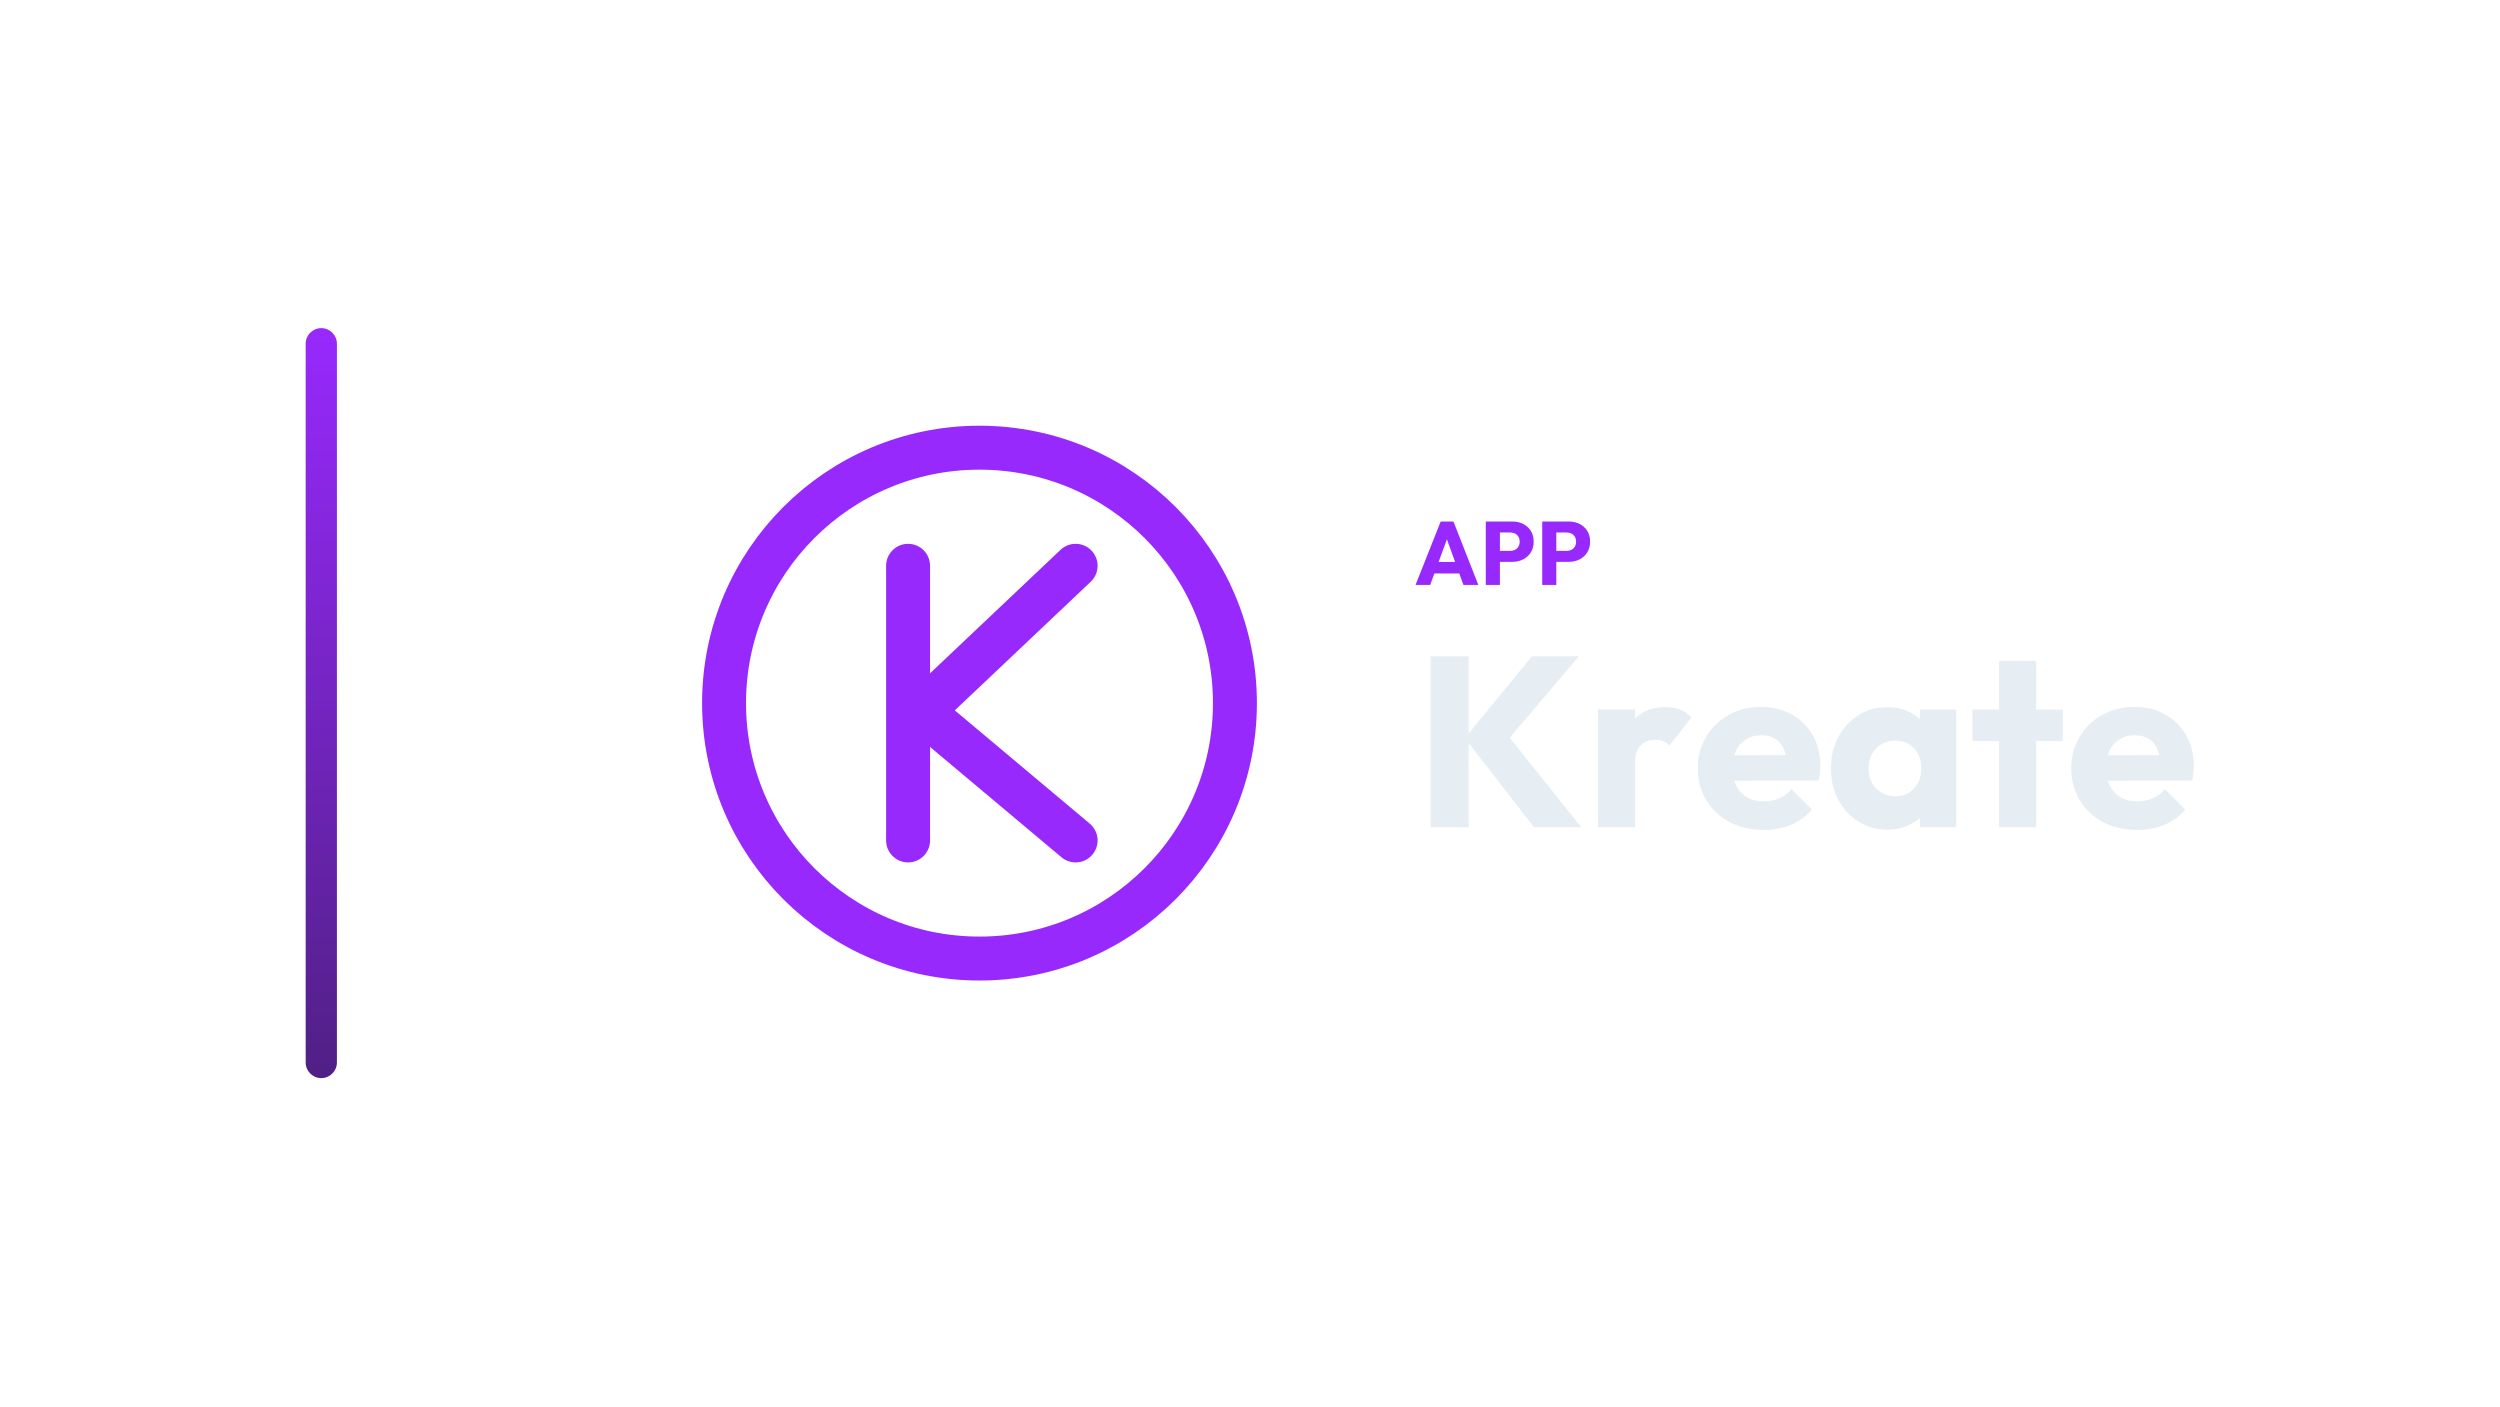
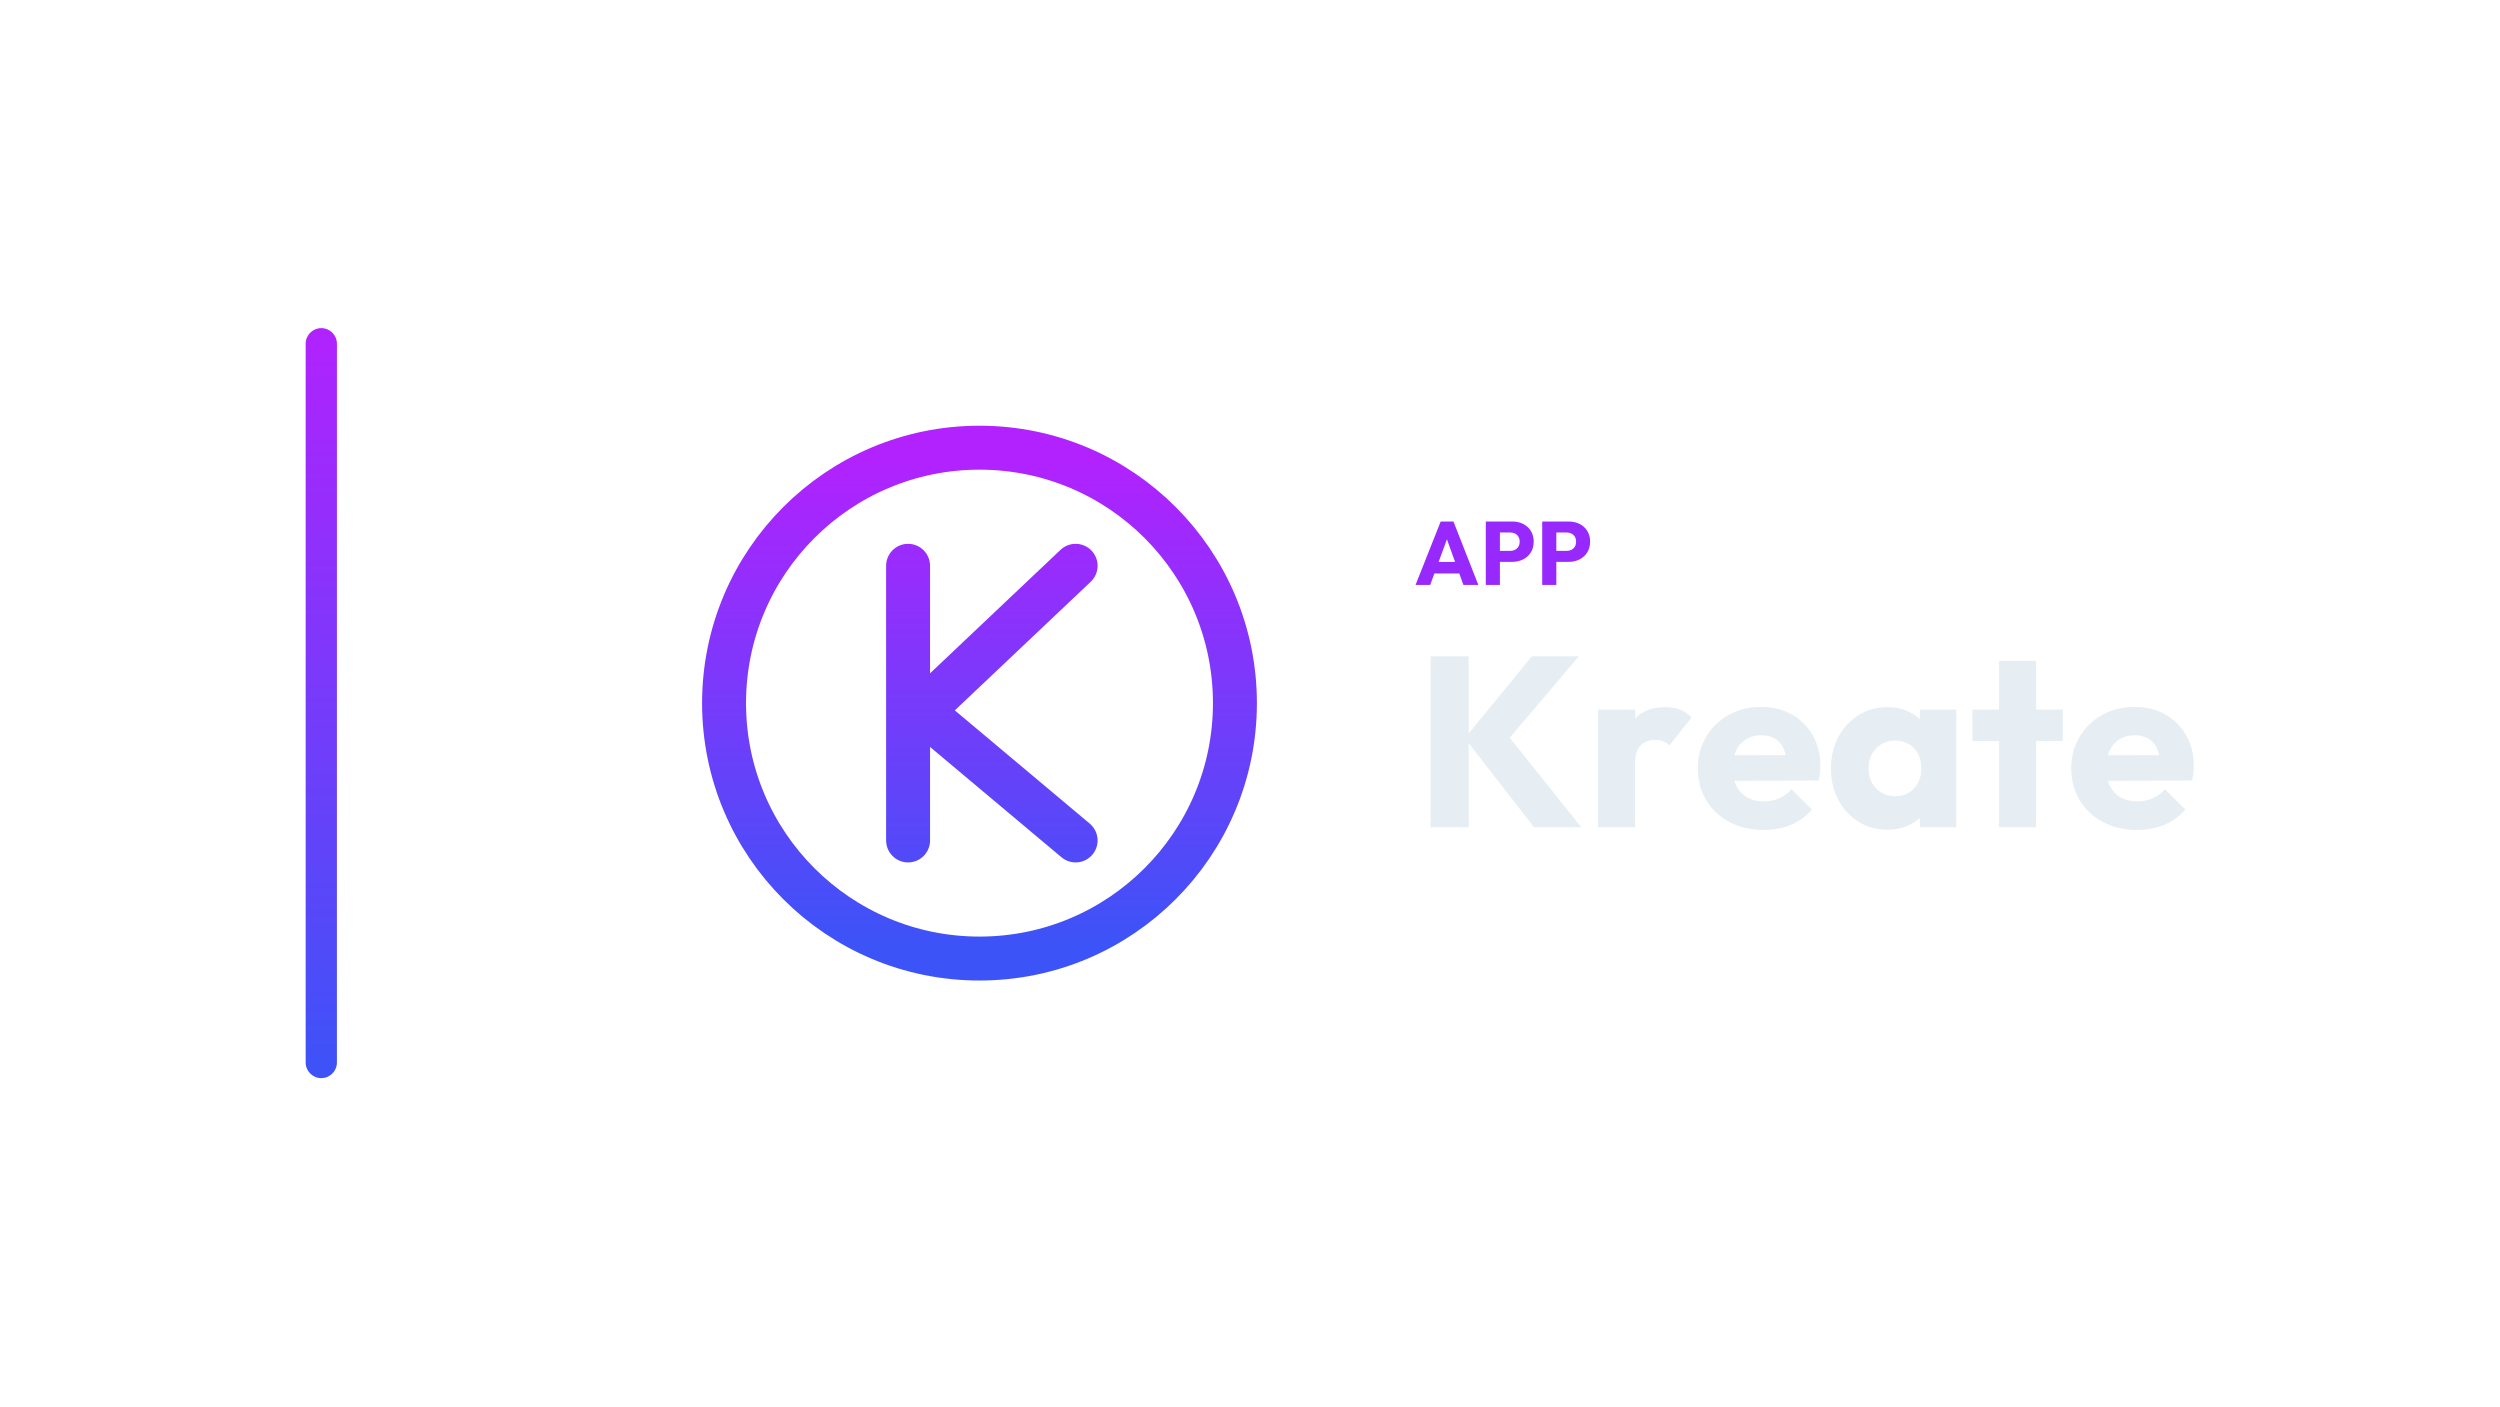
<svg xmlns="http://www.w3.org/2000/svg" width="1280" height="720" viewBox="0 0 1280 720">
  <g transform="translate(86.5,0.0)">
    <defs>
      <linearGradient id="cbRail" x1="0" y1="0" x2="0" y2="1">
-         <stop offset="0%" stop-color="#9829FD" />
-         <stop offset="100%" stop-color="#502085" />
+         <stop offset="0%" stop-color="#B122FE" />
+         <stop offset="100%" stop-color="#3C53F8" />
      </linearGradient>
    </defs>
    <rect x="70" y="168" width="16" height="384" rx="8.0" fill="url(#cbRail)" />
    <g transform="translate(235,180) scale(0.70312)">
-       <circle cx="256" cy="256" r="186" fill="none" stroke="#9829FD" stroke-width="32.0" stroke-linecap="round" stroke-linejoin="round" />
-       <path d="M 204 156 L 204 356" fill="none" stroke="#9829FD" stroke-width="32.0" stroke-linecap="round" stroke-linejoin="round" />
-       <path d="M 326 156 L 214 262 L 326 356" fill="none" stroke="#9829FD" stroke-width="32.0" stroke-linecap="round" stroke-linejoin="round" />
+       <defs>
+         <linearGradient id="cbGrad" gradientUnits="userSpaceOnUse" x1="256" y1="80" x2="256" y2="432">
+           <stop offset="0" stop-color="#B122FE" />
+           <stop offset="1" stop-color="#3C53F8" />
+         </linearGradient>
+       </defs>
+       <circle cx="256" cy="256" r="186" fill="none" stroke="url(#cbGrad)" stroke-width="32.0" stroke-linecap="round" stroke-linejoin="round" />
+       <path d="M 204 156 L 204 356" fill="none" stroke="url(#cbGrad)" stroke-width="32.0" stroke-linecap="round" stroke-linejoin="round" />
+       <path d="M 326 156 L 214 262 L 326 356" fill="none" stroke="url(#cbGrad)" stroke-width="32.0" stroke-linecap="round" stroke-linejoin="round" />
    </g>
    <path d="M638.255 299.49 651.135 267.014H657.667L670.409 299.49H662.773L653.021 272.534H655.643L645.753 299.49ZM645.569 293.602V287.714H663.279V293.602Z" fill="#9829FD" stroke="none" />
    <path d="M679.747 287.668V282.056H686.739Q688.073 282.056 689.177 281.504Q690.281 280.952 690.925 279.894Q691.569 278.836 691.569 277.318Q691.569 275.846 690.925 274.788Q690.281 273.73 689.177 273.178Q688.073 272.626 686.739 272.626H679.747V267.014H687.797Q690.879 267.014 693.363 268.256Q695.847 269.498 697.296 271.821Q698.745 274.144 698.745 277.318Q698.745 280.492 697.296 282.815Q695.847 285.138 693.363 286.403Q690.879 287.668 687.797 287.668ZM674.227 299.49V267.014H681.449V299.49Z" fill="#9829FD" stroke="none" />
    <path d="M708.635 287.668V282.056H715.627Q716.961 282.056 718.065 281.504Q719.169 280.952 719.813 279.894Q720.457 278.836 720.457 277.318Q720.457 275.846 719.813 274.788Q719.169 273.73 718.065 273.178Q716.961 272.626 715.627 272.626H708.635V267.014H716.685Q719.767 267.014 722.251 268.256Q724.735 269.498 726.184 271.821Q727.633 274.144 727.633 277.318Q727.633 280.492 726.184 282.815Q724.735 285.138 722.251 286.403Q719.767 287.668 716.685 287.668ZM703.115 299.49V267.014H710.337V299.49Z" fill="#9829FD" stroke="none" />
    <path d="M698.945 423.57 663.481 377.938 697.829 336.026H721.885L683.197 381.534V373.598L723.125 423.57ZM645.997 423.57V336.026H665.465V423.57Z" fill="#E6EDF3" stroke="none" />
    <path d="M731.681 423.57V363.306H750.653V423.57ZM750.653 390.462 742.717 384.262Q745.073 373.722 750.653 367.894Q756.233 362.066 766.153 362.066Q770.493 362.066 773.779 363.368Q777.065 364.67 779.545 367.398L768.261 381.658Q767.021 380.294 765.161 379.55Q763.301 378.806 760.945 378.806Q756.233 378.806 753.443 381.72Q750.653 384.634 750.653 390.462Z" fill="#E6EDF3" stroke="none" />
    <path d="M816.497 424.934Q806.701 424.934 799.075 420.904Q791.449 416.874 787.109 409.682Q782.769 402.49 782.769 393.438Q782.769 384.386 787.047 377.256Q791.325 370.126 798.641 366.034Q805.957 361.942 815.133 361.942Q824.061 361.942 830.881 365.786Q837.701 369.63 841.607 376.45Q845.513 383.27 845.513 392.074Q845.513 393.686 845.327 395.484Q845.141 397.282 844.645 399.638L792.689 399.762V386.742L836.585 386.618L828.401 392.074Q828.277 386.866 826.789 383.456Q825.301 380.046 822.387 378.248Q819.473 376.45 815.257 376.45Q810.793 376.45 807.507 378.496Q804.221 380.542 802.423 384.262Q800.625 387.982 800.625 393.314Q800.625 398.646 802.547 402.428Q804.469 406.21 808.003 408.256Q811.537 410.302 816.373 410.302Q820.837 410.302 824.433 408.752Q828.029 407.202 830.757 404.102L841.173 414.518Q836.709 419.726 830.385 422.33Q824.061 424.934 816.497 424.934Z" fill="#E6EDF3" stroke="none" />
    <path d="M879.861 424.81Q871.553 424.81 865.043 420.718Q858.533 416.626 854.751 409.558Q850.969 402.49 850.969 393.438Q850.969 384.386 854.751 377.318Q858.533 370.25 865.043 366.158Q871.553 362.066 879.861 362.066Q885.937 362.066 890.835 364.422Q895.733 366.778 898.833 370.932Q901.933 375.086 902.305 380.418V406.458Q901.933 411.79 898.895 415.944Q895.857 420.098 890.897 422.454Q885.937 424.81 879.861 424.81ZM883.705 407.698Q889.781 407.698 893.501 403.668Q897.221 399.638 897.221 393.438Q897.221 389.222 895.547 385.998Q893.873 382.774 890.835 380.976Q887.797 379.178 883.829 379.178Q879.861 379.178 876.823 380.976Q873.785 382.774 871.987 385.998Q870.189 389.222 870.189 393.438Q870.189 397.53 871.925 400.754Q873.661 403.978 876.761 405.838Q879.861 407.698 883.705 407.698ZM896.477 423.57V407.326L899.329 392.694L896.477 378.062V363.306H915.077V423.57Z" fill="#E6EDF3" stroke="none" />
    <path d="M937.025 423.57V338.382H955.997V423.57ZM923.385 379.426V363.306H969.637V379.426Z" fill="#E6EDF3" stroke="none" />
    <path d="M1007.705 424.934Q997.909 424.934 990.283 420.904Q982.657 416.874 978.317 409.682Q973.977 402.49 973.977 393.438Q973.977 384.386 978.255 377.256Q982.533 370.126 989.849 366.034Q997.165 361.942 1006.341 361.942Q1015.269 361.942 1022.089 365.786Q1028.909 369.63 1032.815 376.45Q1036.721 383.27 1036.721 392.074Q1036.721 393.686 1036.535 395.484Q1036.349 397.282 1035.853 399.638L983.897 399.762V386.742L1027.793 386.618L1019.609 392.074Q1019.485 386.866 1017.997 383.456Q1016.509 380.046 1013.595 378.248Q1010.681 376.45 1006.465 376.45Q1002.001 376.45 998.715 378.496Q995.429 380.542 993.631 384.262Q991.833 387.982 991.833 393.314Q991.833 398.646 993.755 402.428Q995.677 406.21 999.211 408.256Q1002.745 410.302 1007.581 410.302Q1012.045 410.302 1015.641 408.752Q1019.237 407.202 1021.965 404.102L1032.381 414.518Q1027.917 419.726 1021.593 422.33Q1015.269 424.934 1007.705 424.934Z" fill="#E6EDF3" stroke="none" />
  </g>
</svg>
